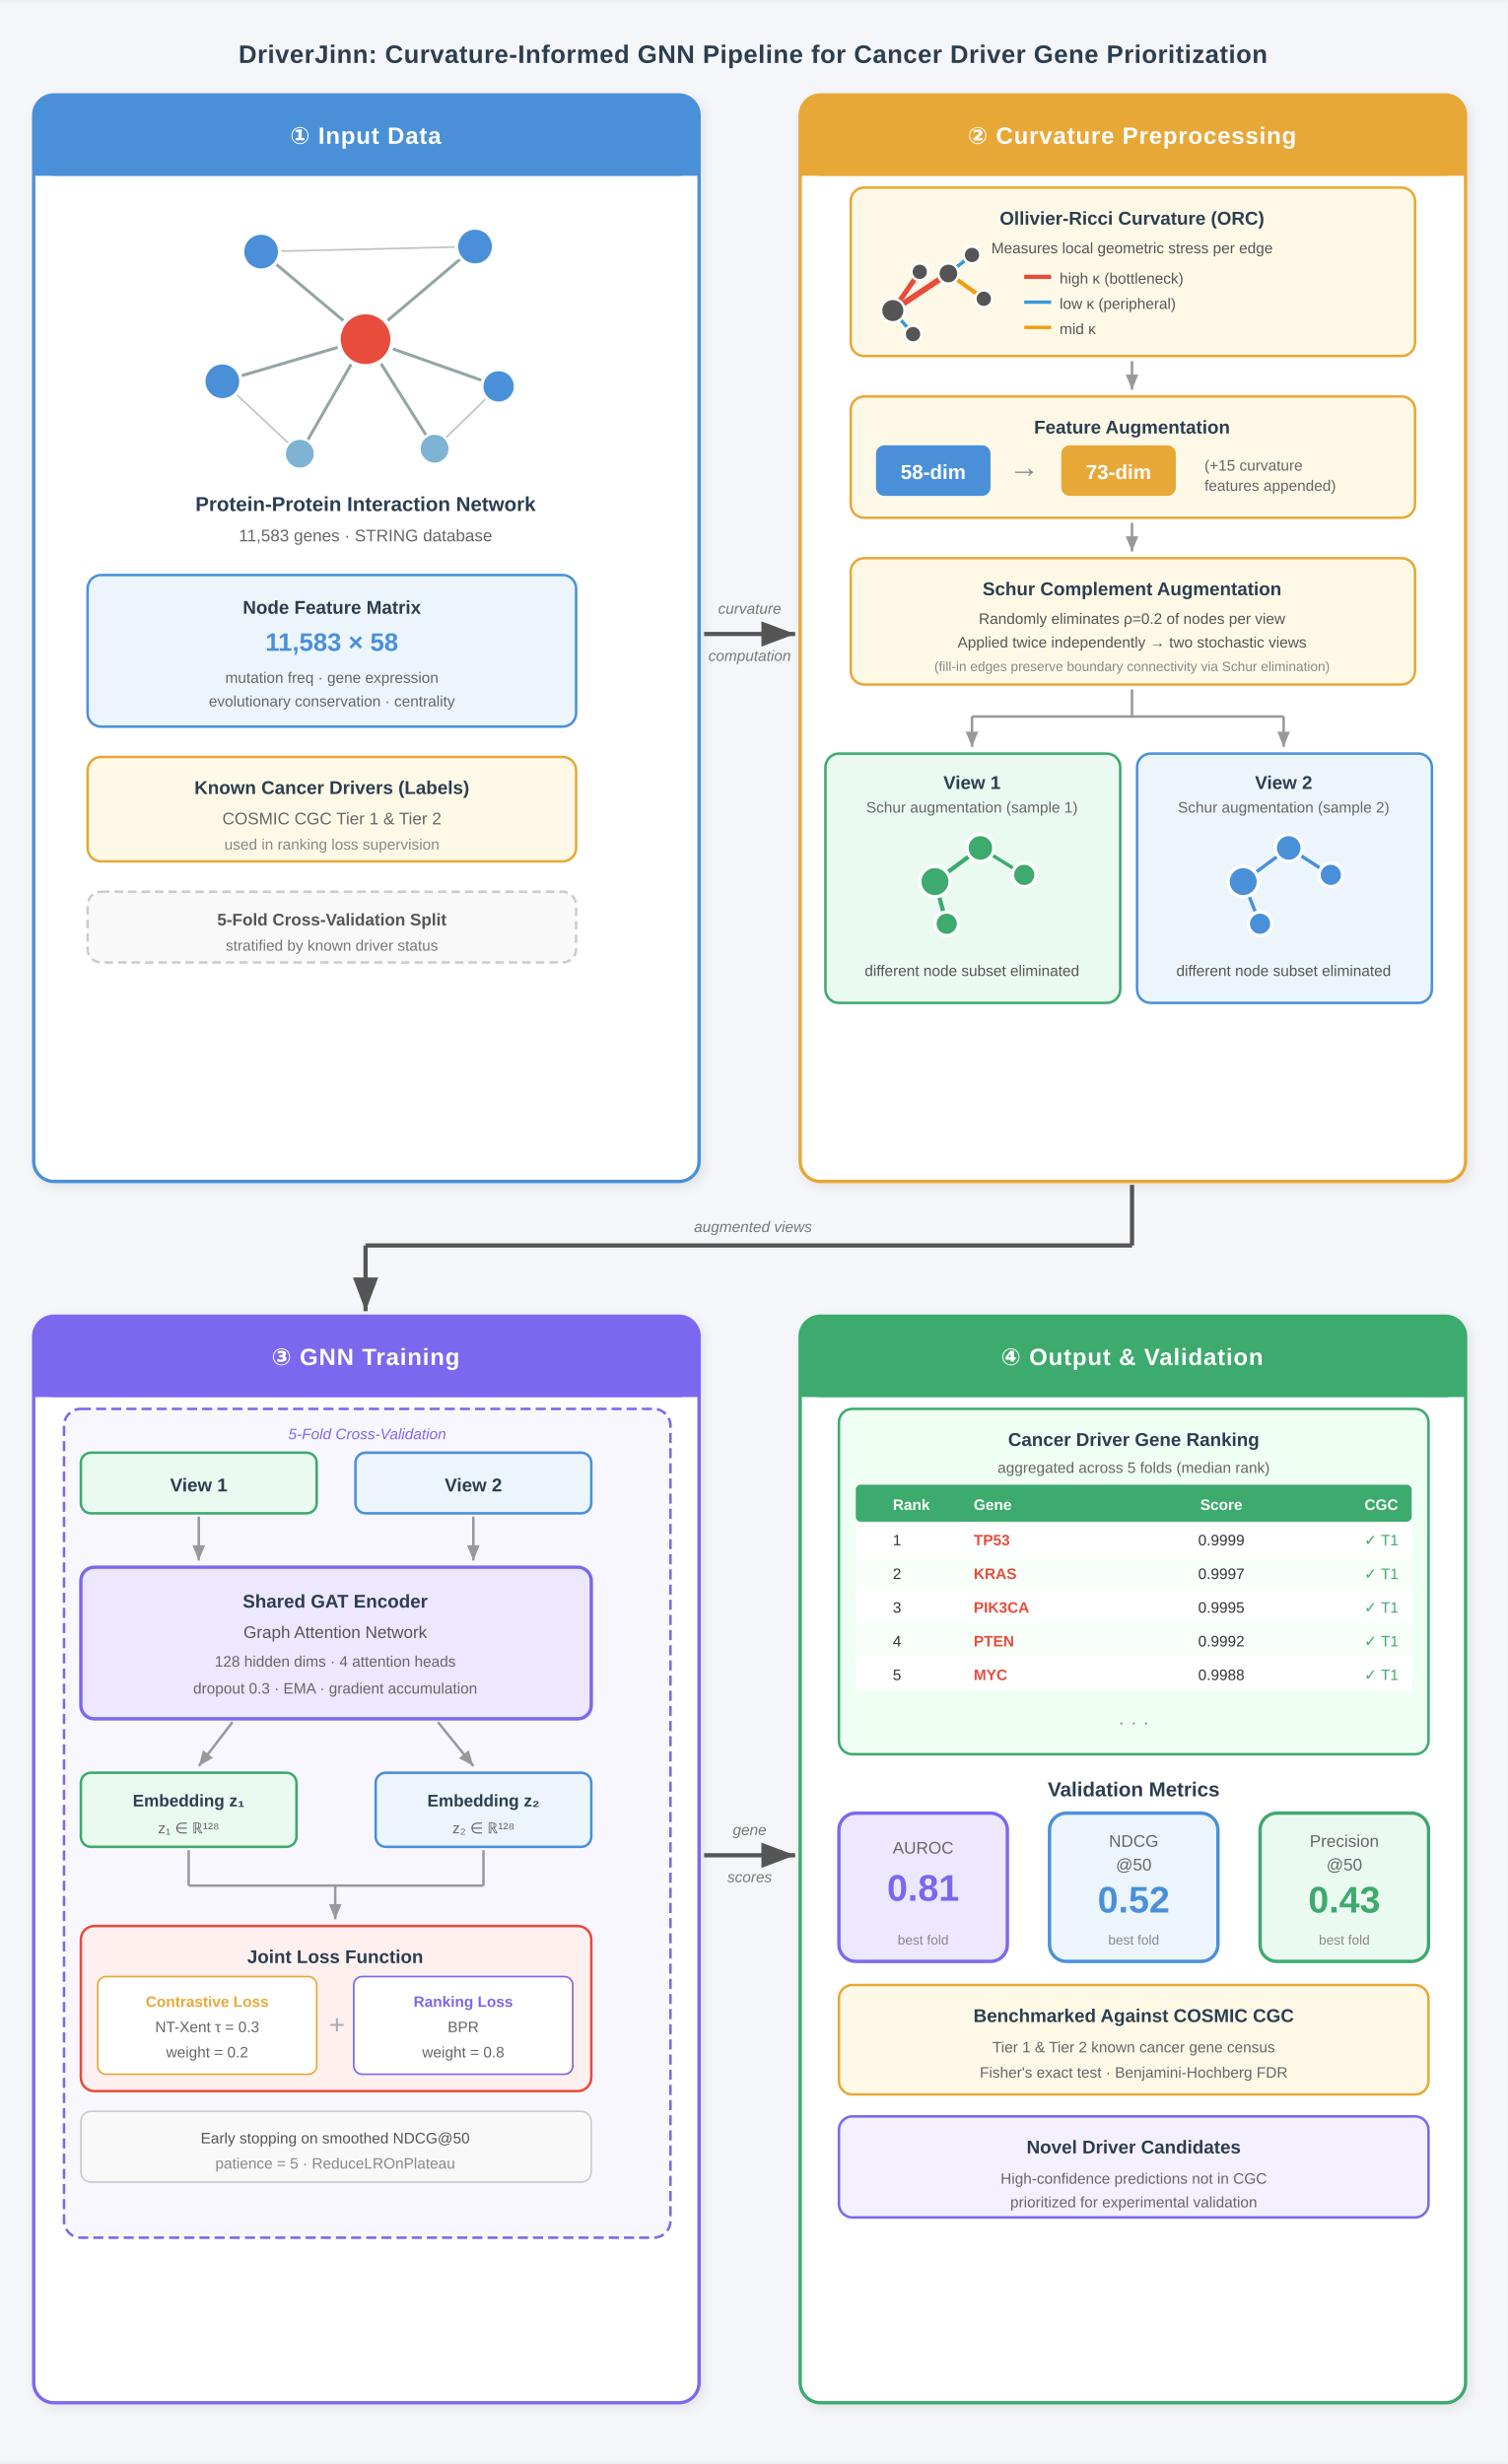
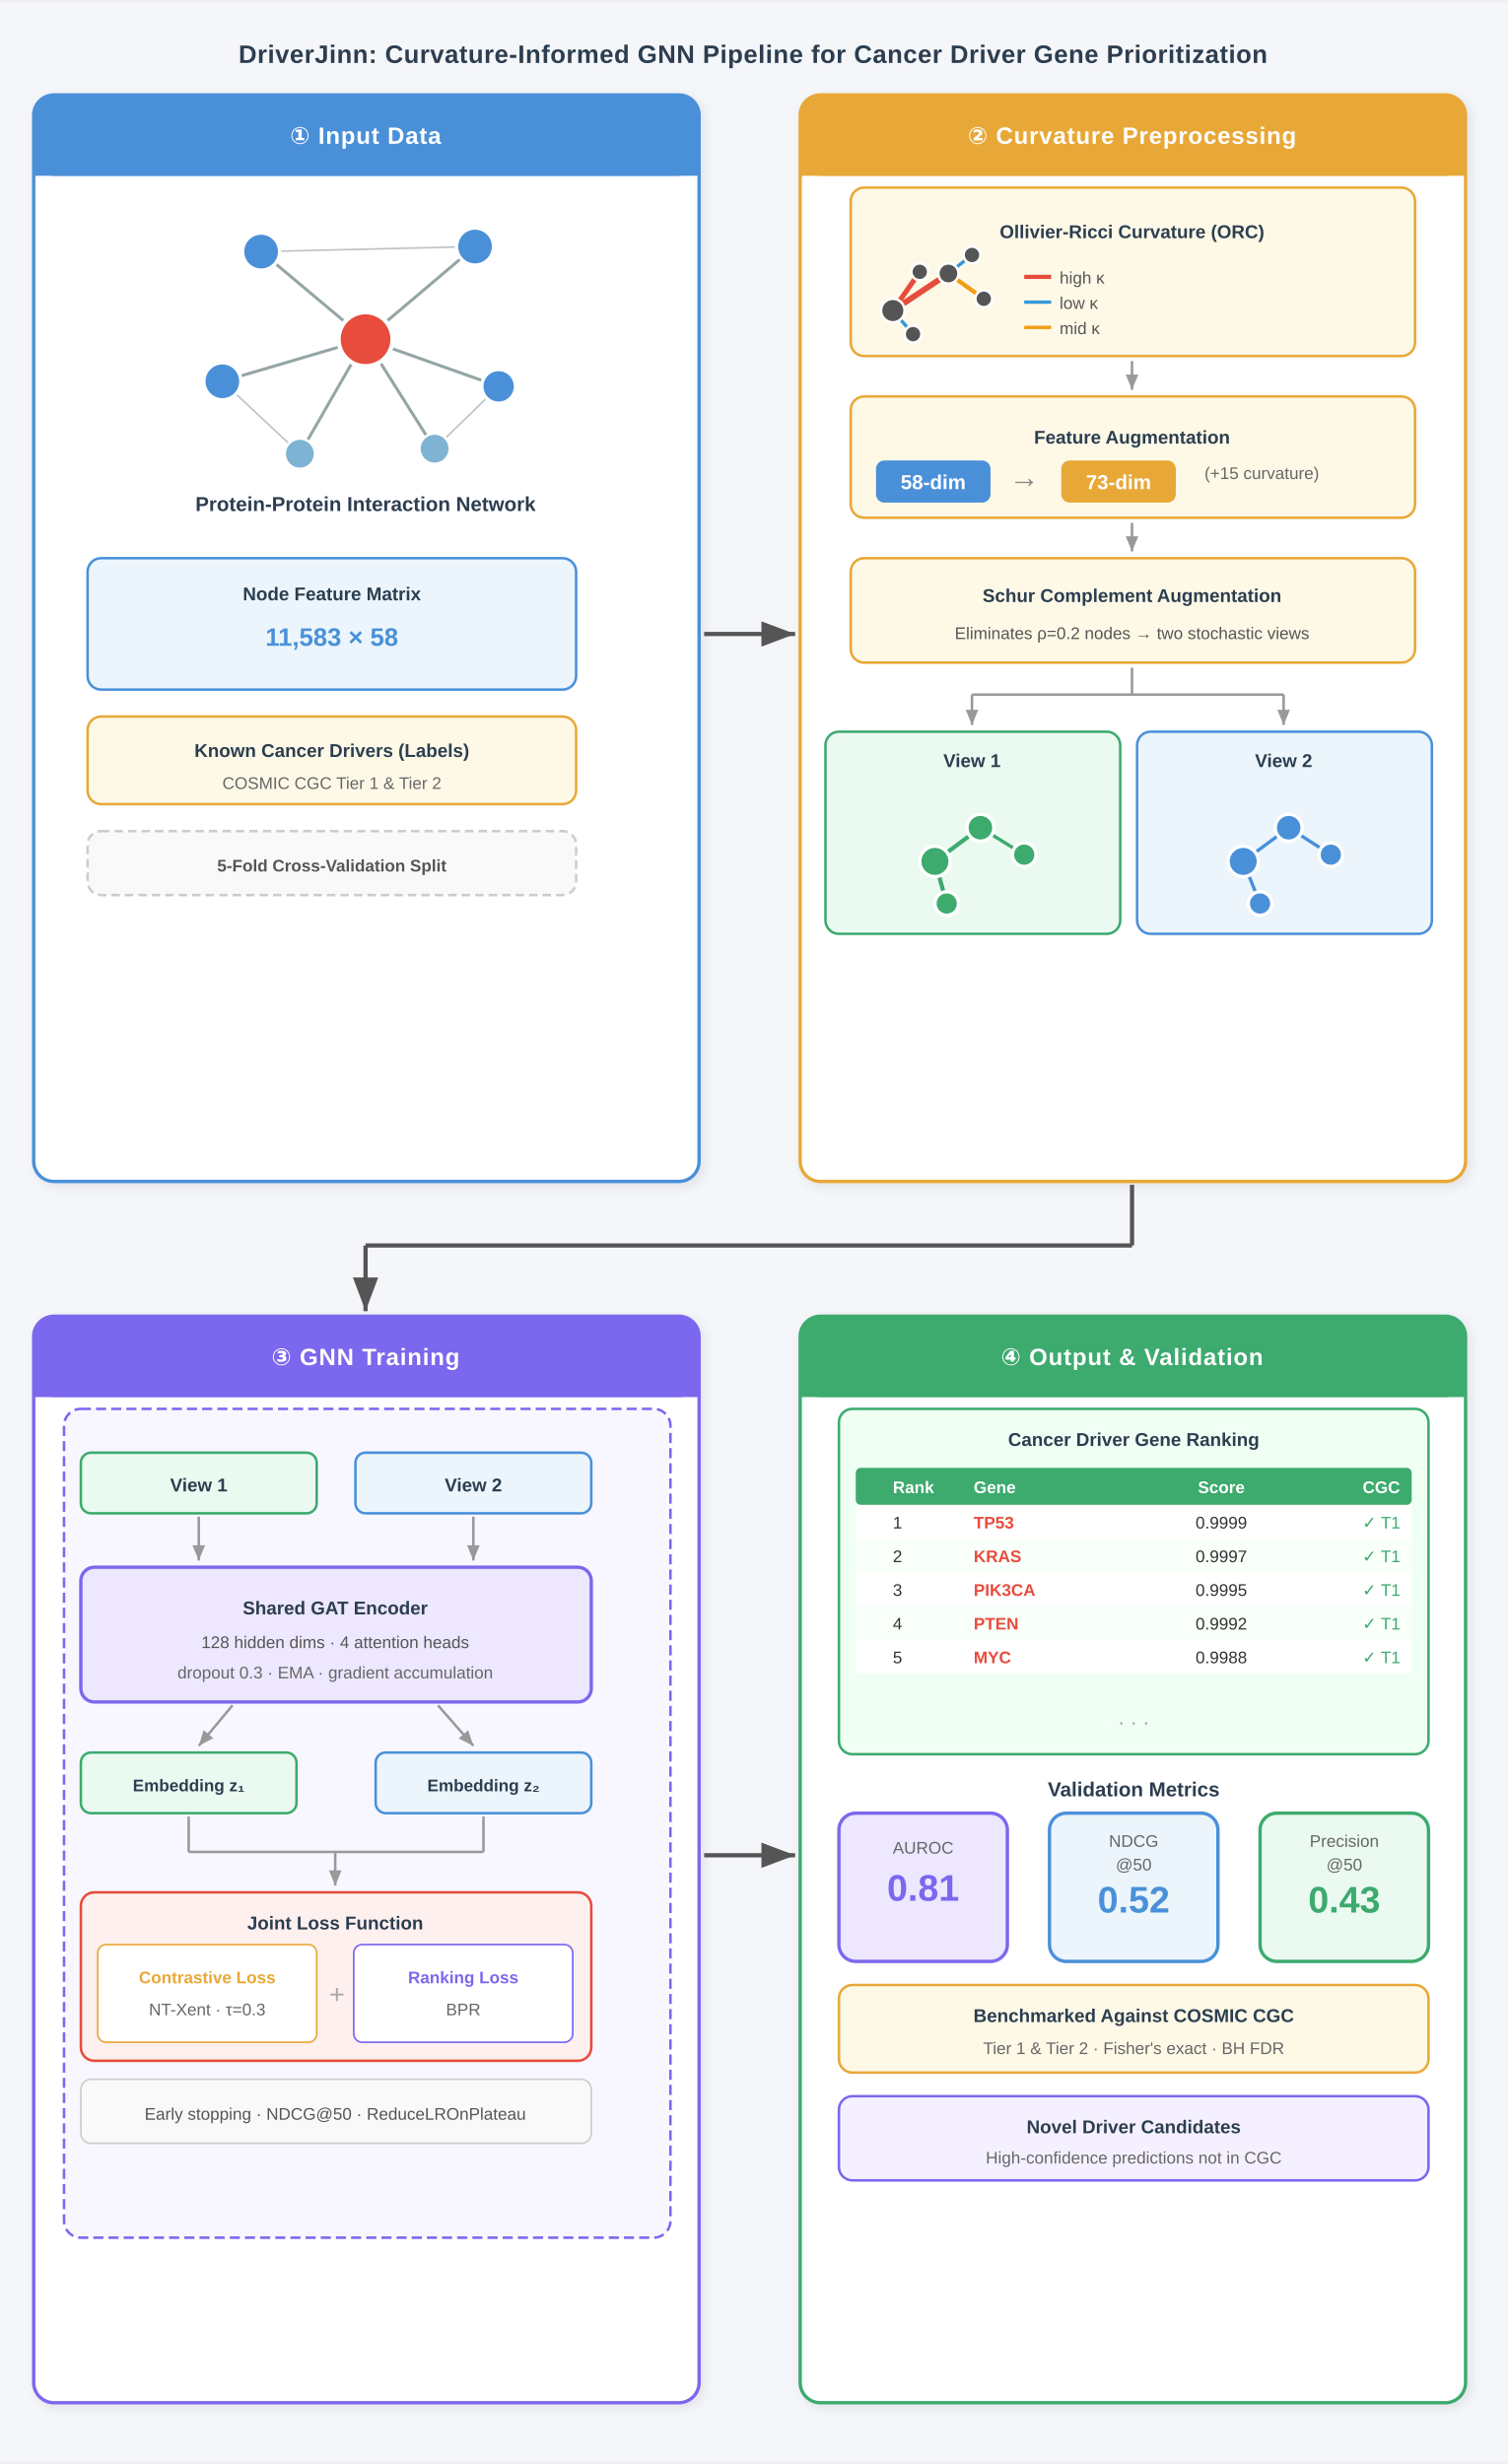
<svg xmlns="http://www.w3.org/2000/svg" width="1340" height="2190" viewBox="0 0 895 1460" font-family="'Segoe UI', Arial, sans-serif">
  <defs>
    <marker id="arr" markerWidth="8" markerHeight="6" refX="8" refY="3" orient="auto">
      <polygon points="0 0, 8 3, 0 6" fill="#555555" />
    </marker>
    <marker id="arr-sm" markerWidth="6" markerHeight="5" refX="6" refY="2.5" orient="auto">
      <polygon points="0 0, 6 2.5, 0 5" fill="#999999" />
    </marker>
    <filter id="shadow">
      <feDropShadow dx="2" dy="2" stdDeviation="3" flood-opacity="0.08" />
    </filter>
  </defs>
  <rect width="895" height="1460" fill="#F5F6FA" />
  <text x="447" y="36" text-anchor="middle" font-size="15" font-weight="bold" fill="#2C3E50" letter-spacing="0.3">DriverJinn: Curvature-Informed GNN Pipeline for Cancer Driver Gene Prioritization</text>
  <g filter="url(#shadow)">
    <rect x="20" y="55" width="395" height="645" rx="12" fill="white" stroke="#4A90D9" stroke-width="2" />
  </g>
  <rect x="20" y="55" width="395" height="48" rx="12" fill="#4A90D9" />
  <rect x="20" y="90" width="395" height="13" fill="#4A90D9" />
  <text x="217" y="84" text-anchor="middle" font-size="14" font-weight="bold" fill="white" letter-spacing="0.5">① Input Data</text>
  <line x1="217" y1="200" x2="155" y2="148" stroke="#95A5A6" stroke-width="1.8" />
  <line x1="217" y1="200" x2="282" y2="145" stroke="#95A5A6" stroke-width="1.8" />
  <line x1="217" y1="200" x2="132" y2="225" stroke="#95A5A6" stroke-width="1.8" />
  <line x1="217" y1="200" x2="296" y2="228" stroke="#95A5A6" stroke-width="1.8" />
  <line x1="217" y1="200" x2="178" y2="268" stroke="#95A5A6" stroke-width="1.8" />
  <line x1="217" y1="200" x2="258" y2="265" stroke="#95A5A6" stroke-width="1.8" />
  <line x1="155" y1="148" x2="282" y2="145" stroke="#BDC3C7" stroke-width="1" />
  <line x1="132" y1="225" x2="178" y2="268" stroke="#BDC3C7" stroke-width="1" />
  <line x1="296" y1="228" x2="258" y2="265" stroke="#BDC3C7" stroke-width="1" />
  <circle cx="217" cy="200" r="16" fill="#E74C3C" stroke="white" stroke-width="2.5" />
  <circle cx="155" cy="148" r="11" fill="#4A90D9" stroke="white" stroke-width="2" />
  <circle cx="282" cy="145" r="11" fill="#4A90D9" stroke="white" stroke-width="2" />
  <circle cx="132" cy="225" r="11" fill="#4A90D9" stroke="white" stroke-width="2" />
  <circle cx="296" cy="228" r="10" fill="#4A90D9" stroke="white" stroke-width="2" />
  <circle cx="178" cy="268" r="9" fill="#7FB3D3" stroke="white" stroke-width="1.5" />
  <circle cx="258" cy="265" r="9" fill="#7FB3D3" stroke="white" stroke-width="1.5" />
  <text x="217" y="302" text-anchor="middle" font-size="12" font-weight="bold" fill="#2C3E50">Protein-Protein Interaction Network</text>
-   <text x="217" y="320" text-anchor="middle" font-size="10" fill="#666666">11,583 genes · STRING database</text>
-   <rect x="52" y="340" width="290" height="90" rx="8" fill="#EBF5FB" stroke="#4A90D9" stroke-width="1.5" />
-   <text x="197" y="363" text-anchor="middle" font-size="11" font-weight="bold" fill="#2C3E50">Node Feature Matrix</text>
-   <text x="197" y="385" text-anchor="middle" font-size="15" font-weight="bold" fill="#4A90D9">11,583 × 58</text>
-   <text x="197" y="404" text-anchor="middle" font-size="9" fill="#666666">mutation freq · gene expression</text>
-   <text x="197" y="418" text-anchor="middle" font-size="9" fill="#666666">evolutionary conservation · centrality</text>
-   <rect x="52" y="448" width="290" height="62" rx="8" fill="#FEF9E7" stroke="#E8A838" stroke-width="1.5" />
-   <text x="197" y="470" text-anchor="middle" font-size="11" font-weight="bold" fill="#2C3E50">Known Cancer Drivers (Labels)</text>
-   <text x="197" y="488" text-anchor="middle" font-size="10" fill="#666666">COSMIC CGC Tier 1 &amp; Tier 2</text>
-   <text x="197" y="503" text-anchor="middle" font-size="9" fill="#888888">used in ranking loss supervision</text>
-   <rect x="52" y="528" width="290" height="42" rx="8" fill="#F9F9F9" stroke="#CCCCCC" stroke-width="1.5" stroke-dasharray="5,3" />
-   <text x="197" y="548" text-anchor="middle" font-size="10" font-weight="bold" fill="#555555">5-Fold Cross-Validation Split</text>
-   <text x="197" y="563" text-anchor="middle" font-size="9" fill="#777777">stratified by known driver status</text>
+   <rect x="52" y="330" width="290" height="78" rx="8" fill="#EBF5FB" stroke="#4A90D9" stroke-width="1.5" />
+   <text x="197" y="355" text-anchor="middle" font-size="11" font-weight="bold" fill="#2C3E50">Node Feature Matrix</text>
+   <text x="197" y="382" text-anchor="middle" font-size="15" font-weight="bold" fill="#4A90D9">11,583 × 58</text>
+   <rect x="52" y="424" width="290" height="52" rx="8" fill="#FEF9E7" stroke="#E8A838" stroke-width="1.5" />
+   <text x="197" y="448" text-anchor="middle" font-size="11" font-weight="bold" fill="#2C3E50">Known Cancer Drivers (Labels)</text>
+   <text x="197" y="467" text-anchor="middle" font-size="10" fill="#666666">COSMIC CGC Tier 1 &amp; Tier 2</text>
+   <rect x="52" y="492" width="290" height="38" rx="8" fill="#F9F9F9" stroke="#CCCCCC" stroke-width="1.5" stroke-dasharray="5,3" />
+   <text x="197" y="516" text-anchor="middle" font-size="10" font-weight="bold" fill="#555555">5-Fold Cross-Validation Split</text>
  <line x1="418" y1="375" x2="472" y2="375" stroke="#555555" stroke-width="2.5" marker-end="url(#arr)" />
-   <text x="445" y="363" text-anchor="middle" font-size="9" fill="#777777" font-style="italic">curvature</text>
-   <text x="445" y="391" text-anchor="middle" font-size="9" fill="#777777" font-style="italic">computation</text>
  <g filter="url(#shadow)">
    <rect x="475" y="55" width="395" height="645" rx="12" fill="white" stroke="#E8A838" stroke-width="2" />
  </g>
  <rect x="475" y="55" width="395" height="48" rx="12" fill="#E8A838" />
  <rect x="475" y="90" width="395" height="13" fill="#E8A838" />
  <text x="672" y="84" text-anchor="middle" font-size="14" font-weight="bold" fill="white" letter-spacing="0.5">② Curvature Preprocessing</text>
  <rect x="505" y="110" width="335" height="100" rx="8" fill="#FEF9E7" stroke="#E8A838" stroke-width="1.5" />
-   <text x="672" y="132" text-anchor="middle" font-size="11" font-weight="bold" fill="#2C3E50">Ollivier-Ricci Curvature (ORC)</text>
-   <text x="672" y="149" text-anchor="middle" font-size="9" fill="#555555">Measures local geometric stress per edge</text>
+   <text x="672" y="140" text-anchor="middle" font-size="11" font-weight="bold" fill="#2C3E50">Ollivier-Ricci Curvature (ORC)</text>
  <line x1="530" y1="183" x2="563" y2="161" stroke="#E74C3C" stroke-width="3.5" />
  <line x1="530" y1="183" x2="546" y2="160" stroke="#E74C3C" stroke-width="3" />
  <line x1="563" y1="161" x2="584" y2="176" stroke="#F39C12" stroke-width="2.5" />
  <line x1="530" y1="183" x2="542" y2="197" stroke="#3498DB" stroke-width="2" />
  <line x1="563" y1="161" x2="577" y2="150" stroke="#3498DB" stroke-width="2" />
  <circle cx="530" cy="183" r="7" fill="#555" stroke="white" stroke-width="1.5" />
  <circle cx="563" cy="161" r="6" fill="#555" stroke="white" stroke-width="1.5" />
  <circle cx="546" cy="160" r="5" fill="#555" stroke="white" stroke-width="1.5" />
  <circle cx="584" cy="176" r="5" fill="#555" stroke="white" stroke-width="1.5" />
  <circle cx="542" cy="197" r="5" fill="#555" stroke="white" stroke-width="1.5" />
  <circle cx="577" cy="150" r="5" fill="#555" stroke="white" stroke-width="1.5" />
  <line x1="608" y1="163" x2="624" y2="163" stroke="#E74C3C" stroke-width="2.5" />
-   <text x="629" y="167" font-size="9" fill="#555">high κ (bottleneck)</text>
+   <text x="629" y="167" font-size="10" fill="#555">high κ</text>
  <line x1="608" y1="178" x2="624" y2="178" stroke="#3498DB" stroke-width="2" />
-   <text x="629" y="182" font-size="9" fill="#555">low κ (peripheral)</text>
+   <text x="629" y="182" font-size="10" fill="#555">low κ</text>
  <line x1="608" y1="193" x2="624" y2="193" stroke="#F39C12" stroke-width="2" />
-   <text x="629" y="197" font-size="9" fill="#555">mid κ</text>
+   <text x="629" y="197" font-size="10" fill="#555">mid κ</text>
  <line x1="672" y1="213" x2="672" y2="230" stroke="#999" stroke-width="1.5" marker-end="url(#arr-sm)" />
  <rect x="505" y="234" width="335" height="72" rx="8" fill="#FEF9E7" stroke="#E8A838" stroke-width="1.5" />
-   <text x="672" y="256" text-anchor="middle" font-size="11" font-weight="bold" fill="#2C3E50">Feature Augmentation</text>
-   <rect x="520" y="263" width="68" height="30" rx="5" fill="#4A90D9" />
-   <text x="554" y="283" text-anchor="middle" font-size="12" font-weight="bold" fill="white">58-dim</text>
-   <text x="608" y="282" text-anchor="middle" font-size="18" fill="#888">→</text>
-   <rect x="630" y="263" width="68" height="30" rx="5" fill="#E8A838" />
-   <text x="664" y="283" text-anchor="middle" font-size="12" font-weight="bold" fill="white">73-dim</text>
-   <text x="715" y="278" font-size="9" fill="#666">(+15 curvature</text>
-   <text x="715" y="290" font-size="9" fill="#666">features appended)</text>
+   <text x="672" y="262" text-anchor="middle" font-size="11" font-weight="bold" fill="#2C3E50">Feature Augmentation</text>
+   <rect x="520" y="272" width="68" height="25" rx="5" fill="#4A90D9" />
+   <text x="554" y="289" text-anchor="middle" font-size="12" font-weight="bold" fill="white">58-dim</text>
+   <text x="608" y="288" text-anchor="middle" font-size="18" fill="#888">→</text>
+   <rect x="630" y="272" width="68" height="25" rx="5" fill="#E8A838" />
+   <text x="664" y="289" text-anchor="middle" font-size="12" font-weight="bold" fill="white">73-dim</text>
+   <text x="715" y="283" font-size="10" fill="#666">(+15 curvature)</text>
  <line x1="672" y1="309" x2="672" y2="326" stroke="#999" stroke-width="1.5" marker-end="url(#arr-sm)" />
-   <rect x="505" y="330" width="335" height="75" rx="8" fill="#FEF9E7" stroke="#E8A838" stroke-width="1.5" />
-   <text x="672" y="352" text-anchor="middle" font-size="11" font-weight="bold" fill="#2C3E50">Schur Complement Augmentation</text>
-   <text x="672" y="369" text-anchor="middle" font-size="9" fill="#555555">Randomly eliminates ρ=0.2 of nodes per view</text>
-   <text x="672" y="383" text-anchor="middle" font-size="9" fill="#555555">Applied twice independently → two stochastic views</text>
-   <text x="672" y="397" text-anchor="middle" font-size="8" fill="#888888">(fill-in edges preserve boundary connectivity via Schur elimination)</text>
-   <line x1="672" y1="408" x2="672" y2="424" stroke="#999" stroke-width="1.5" />
-   <line x1="577" y1="424" x2="762" y2="424" stroke="#999" stroke-width="1.5" />
-   <line x1="577" y1="424" x2="577" y2="442" stroke="#999" stroke-width="1.5" marker-end="url(#arr-sm)" />
-   <line x1="762" y1="424" x2="762" y2="442" stroke="#999" stroke-width="1.5" marker-end="url(#arr-sm)" />
-   <rect x="490" y="446" width="175" height="148" rx="8" fill="#EAFAF1" stroke="#3DAA6E" stroke-width="1.5" />
-   <text x="577" y="467" text-anchor="middle" font-size="11" font-weight="bold" fill="#2C3E50">View 1</text>
-   <text x="577" y="481" text-anchor="middle" font-size="9" fill="#666">Schur augmentation (sample 1)</text>
-   <line x1="555" y1="522" x2="582" y2="502" stroke="#3DAA6E" stroke-width="2.5" />
-   <line x1="555" y1="522" x2="562" y2="547" stroke="#3DAA6E" stroke-width="2.5" />
-   <line x1="582" y1="502" x2="608" y2="518" stroke="#3DAA6E" stroke-width="2" />
-   <circle cx="555" cy="522" r="9" fill="#3DAA6E" stroke="white" stroke-width="2" />
-   <circle cx="582" cy="502" r="8" fill="#3DAA6E" stroke="white" stroke-width="2" />
-   <circle cx="608" cy="518" r="7" fill="#3DAA6E" stroke="white" stroke-width="2" />
-   <circle cx="562" cy="547" r="7" fill="#3DAA6E" stroke="white" stroke-width="2" />
-   <text x="577" y="578" text-anchor="middle" font-size="9" fill="#555">different node subset eliminated</text>
-   <rect x="675" y="446" width="175" height="148" rx="8" fill="#EBF5FB" stroke="#4A90D9" stroke-width="1.5" />
-   <text x="762" y="467" text-anchor="middle" font-size="11" font-weight="bold" fill="#2C3E50">View 2</text>
-   <text x="762" y="481" text-anchor="middle" font-size="9" fill="#666">Schur augmentation (sample 2)</text>
-   <line x1="738" y1="522" x2="765" y2="502" stroke="#4A90D9" stroke-width="2" />
-   <line x1="738" y1="522" x2="748" y2="547" stroke="#4A90D9" stroke-width="2" />
-   <line x1="765" y1="502" x2="790" y2="518" stroke="#4A90D9" stroke-width="2" />
-   <circle cx="738" cy="522" r="9" fill="#4A90D9" stroke="white" stroke-width="2" />
-   <circle cx="765" cy="502" r="8" fill="#4A90D9" stroke="white" stroke-width="2" />
-   <circle cx="790" cy="518" r="7" fill="#4A90D9" stroke="white" stroke-width="2" />
-   <circle cx="748" cy="547" r="7" fill="#4A90D9" stroke="white" stroke-width="2" />
-   <text x="762" y="578" text-anchor="middle" font-size="9" fill="#555">different node subset eliminated</text>
+   <rect x="505" y="330" width="335" height="62" rx="8" fill="#FEF9E7" stroke="#E8A838" stroke-width="1.5" />
+   <text x="672" y="356" text-anchor="middle" font-size="11" font-weight="bold" fill="#2C3E50">Schur Complement Augmentation</text>
+   <text x="672" y="378" text-anchor="middle" font-size="10" fill="#555555">Eliminates ρ=0.2 nodes → two stochastic views</text>
+   <line x1="672" y1="395" x2="672" y2="411" stroke="#999" stroke-width="1.5" />
+   <line x1="577" y1="411" x2="762" y2="411" stroke="#999" stroke-width="1.5" />
+   <line x1="577" y1="411" x2="577" y2="429" stroke="#999" stroke-width="1.5" marker-end="url(#arr-sm)" />
+   <line x1="762" y1="411" x2="762" y2="429" stroke="#999" stroke-width="1.5" marker-end="url(#arr-sm)" />
+   <rect x="490" y="433" width="175" height="120" rx="8" fill="#EAFAF1" stroke="#3DAA6E" stroke-width="1.5" />
+   <text x="577" y="454" text-anchor="middle" font-size="11" font-weight="bold" fill="#2C3E50">View 1</text>
+   <line x1="555" y1="510" x2="582" y2="490" stroke="#3DAA6E" stroke-width="2.5" />
+   <line x1="555" y1="510" x2="562" y2="535" stroke="#3DAA6E" stroke-width="2.5" />
+   <line x1="582" y1="490" x2="608" y2="506" stroke="#3DAA6E" stroke-width="2" />
+   <circle cx="555" cy="510" r="9" fill="#3DAA6E" stroke="white" stroke-width="2" />
+   <circle cx="582" cy="490" r="8" fill="#3DAA6E" stroke="white" stroke-width="2" />
+   <circle cx="608" cy="506" r="7" fill="#3DAA6E" stroke="white" stroke-width="2" />
+   <circle cx="562" cy="535" r="7" fill="#3DAA6E" stroke="white" stroke-width="2" />
+   <rect x="675" y="433" width="175" height="120" rx="8" fill="#EBF5FB" stroke="#4A90D9" stroke-width="1.5" />
+   <text x="762" y="454" text-anchor="middle" font-size="11" font-weight="bold" fill="#2C3E50">View 2</text>
+   <line x1="738" y1="510" x2="765" y2="490" stroke="#4A90D9" stroke-width="2" />
+   <line x1="738" y1="510" x2="748" y2="535" stroke="#4A90D9" stroke-width="2" />
+   <line x1="765" y1="490" x2="790" y2="506" stroke="#4A90D9" stroke-width="2" />
+   <circle cx="738" cy="510" r="9" fill="#4A90D9" stroke="white" stroke-width="2" />
+   <circle cx="765" cy="490" r="8" fill="#4A90D9" stroke="white" stroke-width="2" />
+   <circle cx="790" cy="506" r="7" fill="#4A90D9" stroke="white" stroke-width="2" />
+   <circle cx="748" cy="535" r="7" fill="#4A90D9" stroke="white" stroke-width="2" />
  <line x1="672" y1="702" x2="672" y2="738" stroke="#555555" stroke-width="2.5" />
  <line x1="672" y1="738" x2="217" y2="738" stroke="#555555" stroke-width="2.5" />
  <line x1="217" y1="738" x2="217" y2="777" stroke="#555555" stroke-width="2.5" marker-end="url(#arr)" />
-   <text x="447" y="730" text-anchor="middle" font-size="9" fill="#777777" font-style="italic">augmented views</text>
  <g transform="translate(-910, 725)">
    <g filter="url(#shadow)">
      <rect x="930" y="55" width="395" height="645" rx="12" fill="white" stroke="#7B68EE" stroke-width="2" />
    </g>
    <rect x="930" y="55" width="395" height="48" rx="12" fill="#7B68EE" />
    <rect x="930" y="90" width="395" height="13" fill="#7B68EE" />
    <text x="1127" y="84" text-anchor="middle" font-size="14" font-weight="bold" fill="white" letter-spacing="0.5">③ GNN Training</text>
    <rect x="948" y="110" width="360" height="492" rx="10" fill="#F8F7FF" stroke="#7B68EE" stroke-width="1.5" stroke-dasharray="6,3" />
-     <text x="1128" y="128" text-anchor="middle" font-size="9" fill="#7B68EE" font-style="italic">5-Fold Cross-Validation</text>
    <rect x="958" y="136" width="140" height="36" rx="6" fill="#EAFAF1" stroke="#3DAA6E" stroke-width="1.5" />
    <text x="1028" y="159" text-anchor="middle" font-size="11" font-weight="bold" fill="#2C3E50">View 1</text>
    <rect x="1121" y="136" width="140" height="36" rx="6" fill="#EBF5FB" stroke="#4A90D9" stroke-width="1.5" />
    <text x="1191" y="159" text-anchor="middle" font-size="11" font-weight="bold" fill="#2C3E50">View 2</text>
    <line x1="1028" y1="174" x2="1028" y2="200" stroke="#999" stroke-width="1.5" marker-end="url(#arr-sm)" />
    <line x1="1191" y1="174" x2="1191" y2="200" stroke="#999" stroke-width="1.5" marker-end="url(#arr-sm)" />
-     <rect x="958" y="204" width="303" height="90" rx="8" fill="#EDE7FF" stroke="#7B68EE" stroke-width="2" />
-     <text x="1109" y="228" text-anchor="middle" font-size="11" font-weight="bold" fill="#2C3E50">Shared GAT Encoder</text>
-     <text x="1109" y="246" text-anchor="middle" font-size="10" fill="#555555">Graph Attention Network</text>
-     <text x="1109" y="263" text-anchor="middle" font-size="9" fill="#666666">128 hidden dims · 4 attention heads</text>
-     <text x="1109" y="279" text-anchor="middle" font-size="9" fill="#666666">dropout 0.3 · EMA · gradient accumulation</text>
-     <line x1="1048" y1="296" x2="1028" y2="322" stroke="#999" stroke-width="1.5" marker-end="url(#arr-sm)" />
-     <line x1="1170" y1="296" x2="1191" y2="322" stroke="#999" stroke-width="1.5" marker-end="url(#arr-sm)" />
-     <rect x="958" y="326" width="128" height="44" rx="6" fill="#EAFAF1" stroke="#3DAA6E" stroke-width="1.5" />
-     <text x="1022" y="346" text-anchor="middle" font-size="10" font-weight="bold" fill="#2C3E50">Embedding z₁</text>
-     <text x="1022" y="362" text-anchor="middle" font-size="9" fill="#666">z₁ ∈ ℝ¹²⁸</text>
-     <rect x="1133" y="326" width="128" height="44" rx="6" fill="#EBF5FB" stroke="#4A90D9" stroke-width="1.5" />
-     <text x="1197" y="346" text-anchor="middle" font-size="10" font-weight="bold" fill="#2C3E50">Embedding z₂</text>
-     <text x="1197" y="362" text-anchor="middle" font-size="9" fill="#666">z₂ ∈ ℝ¹²⁸</text>
-     <line x1="1022" y1="372" x2="1022" y2="393" stroke="#999" stroke-width="1.5" />
-     <line x1="1197" y1="372" x2="1197" y2="393" stroke="#999" stroke-width="1.5" />
-     <line x1="1022" y1="393" x2="1197" y2="393" stroke="#999" stroke-width="1.5" />
-     <line x1="1109" y1="393" x2="1109" y2="413" stroke="#999" stroke-width="1.5" marker-end="url(#arr-sm)" />
-     <rect x="958" y="417" width="303" height="98" rx="8" fill="#FFF0F0" stroke="#E74C3C" stroke-width="1.5" />
-     <text x="1109" y="439" text-anchor="middle" font-size="11" font-weight="bold" fill="#2C3E50">Joint Loss Function</text>
-     <rect x="968" y="447" width="130" height="58" rx="5" fill="white" stroke="#E8A838" stroke-width="1" />
-     <text x="1033" y="465" text-anchor="middle" font-size="9" font-weight="bold" fill="#E8A838">Contrastive Loss</text>
-     <text x="1033" y="480" text-anchor="middle" font-size="9" fill="#666">NT-Xent  τ = 0.3</text>
-     <text x="1033" y="495" text-anchor="middle" font-size="9" fill="#666">weight = 0.2</text>
-     <text x="1110" y="481" text-anchor="middle" font-size="16" fill="#AAA">+</text>
-     <rect x="1120" y="447" width="130" height="58" rx="5" fill="white" stroke="#7B68EE" stroke-width="1" />
-     <text x="1185" y="465" text-anchor="middle" font-size="9" font-weight="bold" fill="#7B68EE">Ranking Loss</text>
-     <text x="1185" y="480" text-anchor="middle" font-size="9" fill="#666">BPR</text>
-     <text x="1185" y="495" text-anchor="middle" font-size="9" fill="#666">weight = 0.8</text>
-     <rect x="958" y="527" width="303" height="42" rx="6" fill="#F9F9F9" stroke="#CCCCCC" stroke-width="1" />
-     <text x="1109" y="546" text-anchor="middle" font-size="9" fill="#555">Early stopping on smoothed NDCG@50</text>
-     <text x="1109" y="561" text-anchor="middle" font-size="9" fill="#888">patience = 5 · ReduceLROnPlateau</text>
+     <rect x="958" y="204" width="303" height="80" rx="8" fill="#EDE7FF" stroke="#7B68EE" stroke-width="2" />
+     <text x="1109" y="232" text-anchor="middle" font-size="11" font-weight="bold" fill="#2C3E50">Shared GAT Encoder</text>
+     <text x="1109" y="252" text-anchor="middle" font-size="10" fill="#555555">128 hidden dims · 4 attention heads</text>
+     <text x="1109" y="270" text-anchor="middle" font-size="10" fill="#666666">dropout 0.3 · EMA · gradient accumulation</text>
+     <line x1="1048" y1="286" x2="1028" y2="310" stroke="#999" stroke-width="1.5" marker-end="url(#arr-sm)" />
+     <line x1="1170" y1="286" x2="1191" y2="310" stroke="#999" stroke-width="1.5" marker-end="url(#arr-sm)" />
+     <rect x="958" y="314" width="128" height="36" rx="6" fill="#EAFAF1" stroke="#3DAA6E" stroke-width="1.5" />
+     <text x="1022" y="337" text-anchor="middle" font-size="10" font-weight="bold" fill="#2C3E50">Embedding z₁</text>
+     <rect x="1133" y="314" width="128" height="36" rx="6" fill="#EBF5FB" stroke="#4A90D9" stroke-width="1.5" />
+     <text x="1197" y="337" text-anchor="middle" font-size="10" font-weight="bold" fill="#2C3E50">Embedding z₂</text>
+     <line x1="1022" y1="352" x2="1022" y2="373" stroke="#999" stroke-width="1.5" />
+     <line x1="1197" y1="352" x2="1197" y2="373" stroke="#999" stroke-width="1.5" />
+     <line x1="1022" y1="373" x2="1197" y2="373" stroke="#999" stroke-width="1.5" />
+     <line x1="1109" y1="373" x2="1109" y2="393" stroke="#999" stroke-width="1.5" marker-end="url(#arr-sm)" />
+     <rect x="958" y="397" width="303" height="100" rx="8" fill="#FFF0F0" stroke="#E74C3C" stroke-width="1.5" />
+     <text x="1109" y="419" text-anchor="middle" font-size="11" font-weight="bold" fill="#2C3E50">Joint Loss Function</text>
+     <rect x="968" y="428" width="130" height="58" rx="5" fill="white" stroke="#E8A838" stroke-width="1" />
+     <text x="1033" y="451" text-anchor="middle" font-size="10" font-weight="bold" fill="#E8A838">Contrastive Loss</text>
+     <text x="1033" y="470" text-anchor="middle" font-size="10" fill="#666">NT-Xent · τ=0.3</text>
+     <text x="1110" y="463" text-anchor="middle" font-size="16" fill="#AAA">+</text>
+     <rect x="1120" y="428" width="130" height="58" rx="5" fill="white" stroke="#7B68EE" stroke-width="1" />
+     <text x="1185" y="451" text-anchor="middle" font-size="10" font-weight="bold" fill="#7B68EE">Ranking Loss</text>
+     <text x="1185" y="470" text-anchor="middle" font-size="10" fill="#666">BPR</text>
+     <rect x="958" y="508" width="303" height="38" rx="6" fill="#F9F9F9" stroke="#CCCCCC" stroke-width="1" />
+     <text x="1109" y="532" text-anchor="middle" font-size="10" fill="#555">Early stopping · NDCG@50 · ReduceLROnPlateau</text>
    <line x1="1328" y1="375" x2="1382" y2="375" stroke="#555555" stroke-width="2.5" marker-end="url(#arr)" />
-     <text x="1355" y="363" text-anchor="middle" font-size="9" fill="#777777" font-style="italic">gene</text>
-     <text x="1355" y="391" text-anchor="middle" font-size="9" fill="#777777" font-style="italic">scores</text>
    <g filter="url(#shadow)">
      <rect x="1385" y="55" width="395" height="645" rx="12" fill="white" stroke="#3DAA6E" stroke-width="2" />
    </g>
    <rect x="1385" y="55" width="395" height="48" rx="12" fill="#3DAA6E" />
    <rect x="1385" y="90" width="395" height="13" fill="#3DAA6E" />
    <text x="1582" y="84" text-anchor="middle" font-size="14" font-weight="bold" fill="white" letter-spacing="0.5">④ Output &amp; Validation</text>
    <rect x="1408" y="110" width="350" height="205" rx="8" fill="#F0FFF4" stroke="#3DAA6E" stroke-width="1.5" />
    <text x="1583" y="132" text-anchor="middle" font-size="11" font-weight="bold" fill="#2C3E50">Cancer Driver Gene Ranking</text>
-     <text x="1583" y="148" text-anchor="middle" font-size="9" fill="#666">aggregated across 5 folds (median rank)</text>
-     <rect x="1418" y="155" width="330" height="22" rx="3" fill="#3DAA6E" />
-     <text x="1440" y="170" font-size="9" font-weight="bold" fill="white">Rank</text>
-     <text x="1488" y="170" font-size="9" font-weight="bold" fill="white">Gene</text>
-     <text x="1635" y="170" text-anchor="middle" font-size="9" font-weight="bold" fill="white">Score</text>
-     <text x="1730" y="170" text-anchor="middle" font-size="9" font-weight="bold" fill="white">CGC</text>
-     <rect x="1418" y="177" width="330" height="20" fill="white" />
-     <text x="1440" y="191" font-size="9" fill="#333">1</text>
-     <text x="1488" y="191" font-size="9" font-weight="bold" fill="#E74C3C">TP53</text>
-     <text x="1635" y="191" text-anchor="middle" font-size="9" fill="#333">0.9999</text>
-     <text x="1730" y="191" text-anchor="middle" font-size="9" fill="#3DAA6E">✓ T1</text>
-     <rect x="1418" y="197" width="330" height="20" fill="#F9FFF9" />
-     <text x="1440" y="211" font-size="9" fill="#333">2</text>
-     <text x="1488" y="211" font-size="9" font-weight="bold" fill="#E74C3C">KRAS</text>
-     <text x="1635" y="211" text-anchor="middle" font-size="9" fill="#333">0.9997</text>
-     <text x="1730" y="211" text-anchor="middle" font-size="9" fill="#3DAA6E">✓ T1</text>
-     <rect x="1418" y="217" width="330" height="20" fill="white" />
-     <text x="1440" y="231" font-size="9" fill="#333">3</text>
-     <text x="1488" y="231" font-size="9" font-weight="bold" fill="#E74C3C">PIK3CA</text>
-     <text x="1635" y="231" text-anchor="middle" font-size="9" fill="#333">0.9995</text>
-     <text x="1730" y="231" text-anchor="middle" font-size="9" fill="#3DAA6E">✓ T1</text>
-     <rect x="1418" y="237" width="330" height="20" fill="#F9FFF9" />
-     <text x="1440" y="251" font-size="9" fill="#333">4</text>
-     <text x="1488" y="251" font-size="9" font-weight="bold" fill="#E74C3C">PTEN</text>
-     <text x="1635" y="251" text-anchor="middle" font-size="9" fill="#333">0.9992</text>
-     <text x="1730" y="251" text-anchor="middle" font-size="9" fill="#3DAA6E">✓ T1</text>
-     <rect x="1418" y="257" width="330" height="20" fill="white" />
-     <text x="1440" y="271" font-size="9" fill="#333">5</text>
-     <text x="1488" y="271" font-size="9" font-weight="bold" fill="#E74C3C">MYC</text>
-     <text x="1635" y="271" text-anchor="middle" font-size="9" fill="#333">0.9988</text>
-     <text x="1730" y="271" text-anchor="middle" font-size="9" fill="#3DAA6E">✓ T1</text>
+     <rect x="1418" y="145" width="330" height="22" rx="3" fill="#3DAA6E" />
+     <text x="1440" y="160" font-size="10" font-weight="bold" fill="white">Rank</text>
+     <text x="1488" y="160" font-size="10" font-weight="bold" fill="white">Gene</text>
+     <text x="1635" y="160" text-anchor="middle" font-size="10" font-weight="bold" fill="white">Score</text>
+     <text x="1730" y="160" text-anchor="middle" font-size="10" font-weight="bold" fill="white">CGC</text>
+     <rect x="1418" y="167" width="330" height="20" fill="white" />
+     <text x="1440" y="181" font-size="10" fill="#333">1</text>
+     <text x="1488" y="181" font-size="10" font-weight="bold" fill="#E74C3C">TP53</text>
+     <text x="1635" y="181" text-anchor="middle" font-size="10" fill="#333">0.9999</text>
+     <text x="1730" y="181" text-anchor="middle" font-size="10" fill="#3DAA6E">✓ T1</text>
+     <rect x="1418" y="187" width="330" height="20" fill="#F9FFF9" />
+     <text x="1440" y="201" font-size="10" fill="#333">2</text>
+     <text x="1488" y="201" font-size="10" font-weight="bold" fill="#E74C3C">KRAS</text>
+     <text x="1635" y="201" text-anchor="middle" font-size="10" fill="#333">0.9997</text>
+     <text x="1730" y="201" text-anchor="middle" font-size="10" fill="#3DAA6E">✓ T1</text>
+     <rect x="1418" y="207" width="330" height="20" fill="white" />
+     <text x="1440" y="221" font-size="10" fill="#333">3</text>
+     <text x="1488" y="221" font-size="10" font-weight="bold" fill="#E74C3C">PIK3CA</text>
+     <text x="1635" y="221" text-anchor="middle" font-size="10" fill="#333">0.9995</text>
+     <text x="1730" y="221" text-anchor="middle" font-size="10" fill="#3DAA6E">✓ T1</text>
+     <rect x="1418" y="227" width="330" height="20" fill="#F9FFF9" />
+     <text x="1440" y="241" font-size="10" fill="#333">4</text>
+     <text x="1488" y="241" font-size="10" font-weight="bold" fill="#E74C3C">PTEN</text>
+     <text x="1635" y="241" text-anchor="middle" font-size="10" fill="#333">0.9992</text>
+     <text x="1730" y="241" text-anchor="middle" font-size="10" fill="#3DAA6E">✓ T1</text>
+     <rect x="1418" y="247" width="330" height="20" fill="white" />
+     <text x="1440" y="261" font-size="10" fill="#333">5</text>
+     <text x="1488" y="261" font-size="10" font-weight="bold" fill="#E74C3C">MYC</text>
+     <text x="1635" y="261" text-anchor="middle" font-size="10" fill="#333">0.9988</text>
+     <text x="1730" y="261" text-anchor="middle" font-size="10" fill="#3DAA6E">✓ T1</text>
    <text x="1583" y="300" text-anchor="middle" font-size="12" fill="#999">· · ·</text>
    <text x="1583" y="340" text-anchor="middle" font-size="12" font-weight="bold" fill="#2C3E50">Validation Metrics</text>
    <rect x="1408" y="350" width="100" height="88" rx="10" fill="#EDE7FF" stroke="#7B68EE" stroke-width="2" />
    <text x="1458" y="374" text-anchor="middle" font-size="10" fill="#666">AUROC</text>
    <text x="1458" y="402" text-anchor="middle" font-size="22" font-weight="bold" fill="#7B68EE">0.81</text>
-     <text x="1458" y="428" text-anchor="middle" font-size="8" fill="#888">best fold</text>
    <rect x="1533" y="350" width="100" height="88" rx="10" fill="#EBF5FB" stroke="#4A90D9" stroke-width="2" />
    <text x="1583" y="370" text-anchor="middle" font-size="10" fill="#666">NDCG</text>
    <text x="1583" y="384" text-anchor="middle" font-size="10" fill="#666">@50</text>
    <text x="1583" y="409" text-anchor="middle" font-size="22" font-weight="bold" fill="#4A90D9">0.52</text>
-     <text x="1583" y="428" text-anchor="middle" font-size="8" fill="#888">best fold</text>
    <rect x="1658" y="350" width="100" height="88" rx="10" fill="#EAFAF1" stroke="#3DAA6E" stroke-width="2" />
    <text x="1708" y="370" text-anchor="middle" font-size="10" fill="#666">Precision</text>
    <text x="1708" y="384" text-anchor="middle" font-size="10" fill="#666">@50</text>
    <text x="1708" y="409" text-anchor="middle" font-size="22" font-weight="bold" fill="#3DAA6E">0.43</text>
-     <text x="1708" y="428" text-anchor="middle" font-size="8" fill="#888">best fold</text>
-     <rect x="1408" y="452" width="350" height="65" rx="8" fill="#FEF9E7" stroke="#E8A838" stroke-width="1.5" />
+     <rect x="1408" y="452" width="350" height="52" rx="8" fill="#FEF9E7" stroke="#E8A838" stroke-width="1.5" />
    <text x="1583" y="474" text-anchor="middle" font-size="11" font-weight="bold" fill="#2C3E50">Benchmarked Against COSMIC CGC</text>
-     <text x="1583" y="492" text-anchor="middle" font-size="9" fill="#666">Tier 1 &amp; Tier 2 known cancer gene census</text>
-     <text x="1583" y="507" text-anchor="middle" font-size="9" fill="#666">Fisher's exact test · Benjamini-Hochberg FDR</text>
-     <rect x="1408" y="530" width="350" height="60" rx="8" fill="#F5F0FF" stroke="#7B68EE" stroke-width="1.5" />
-     <text x="1583" y="552" text-anchor="middle" font-size="11" font-weight="bold" fill="#2C3E50">Novel Driver Candidates</text>
-     <text x="1583" y="570" text-anchor="middle" font-size="9" fill="#666">High-confidence predictions not in CGC</text>
-     <text x="1583" y="584" text-anchor="middle" font-size="9" fill="#666">prioritized for experimental validation</text>
+     <text x="1583" y="493" text-anchor="middle" font-size="10" fill="#666">Tier 1 &amp; Tier 2 · Fisher's exact · BH FDR</text>
+     <rect x="1408" y="518" width="350" height="50" rx="8" fill="#F5F0FF" stroke="#7B68EE" stroke-width="1.5" />
+     <text x="1583" y="540" text-anchor="middle" font-size="11" font-weight="bold" fill="#2C3E50">Novel Driver Candidates</text>
+     <text x="1583" y="558" text-anchor="middle" font-size="10" fill="#666">High-confidence predictions not in CGC</text>
  </g>
</svg>
